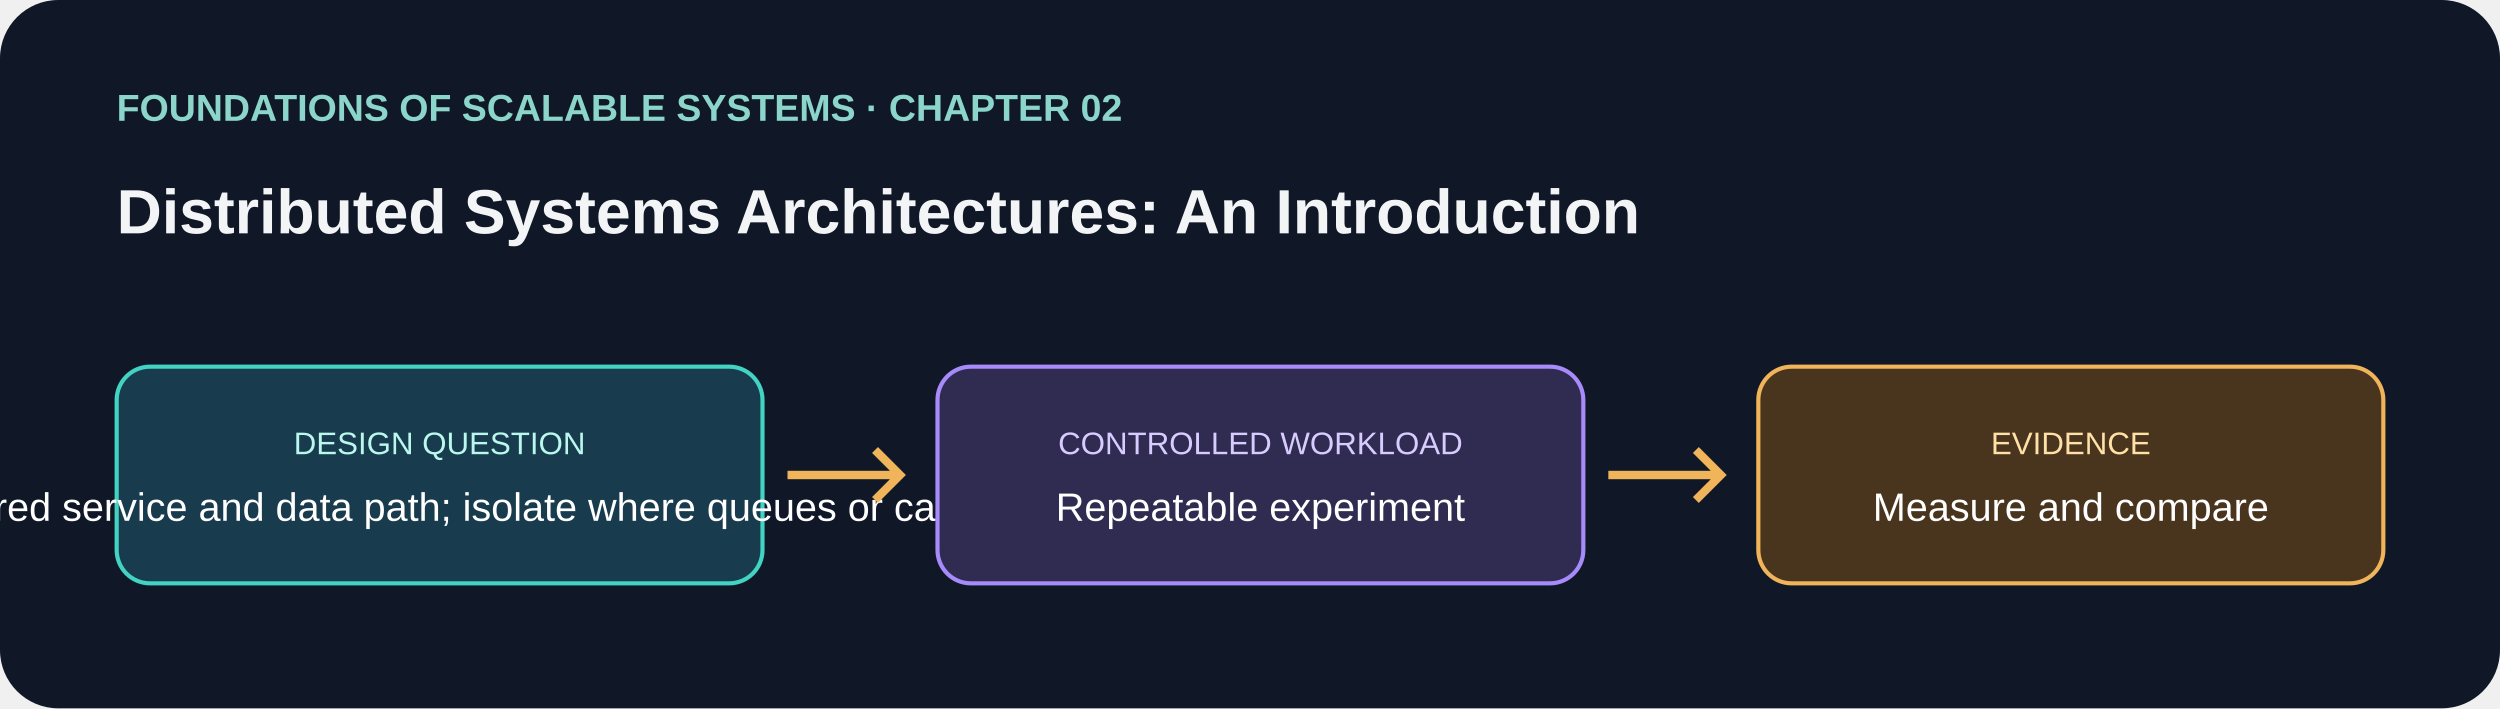
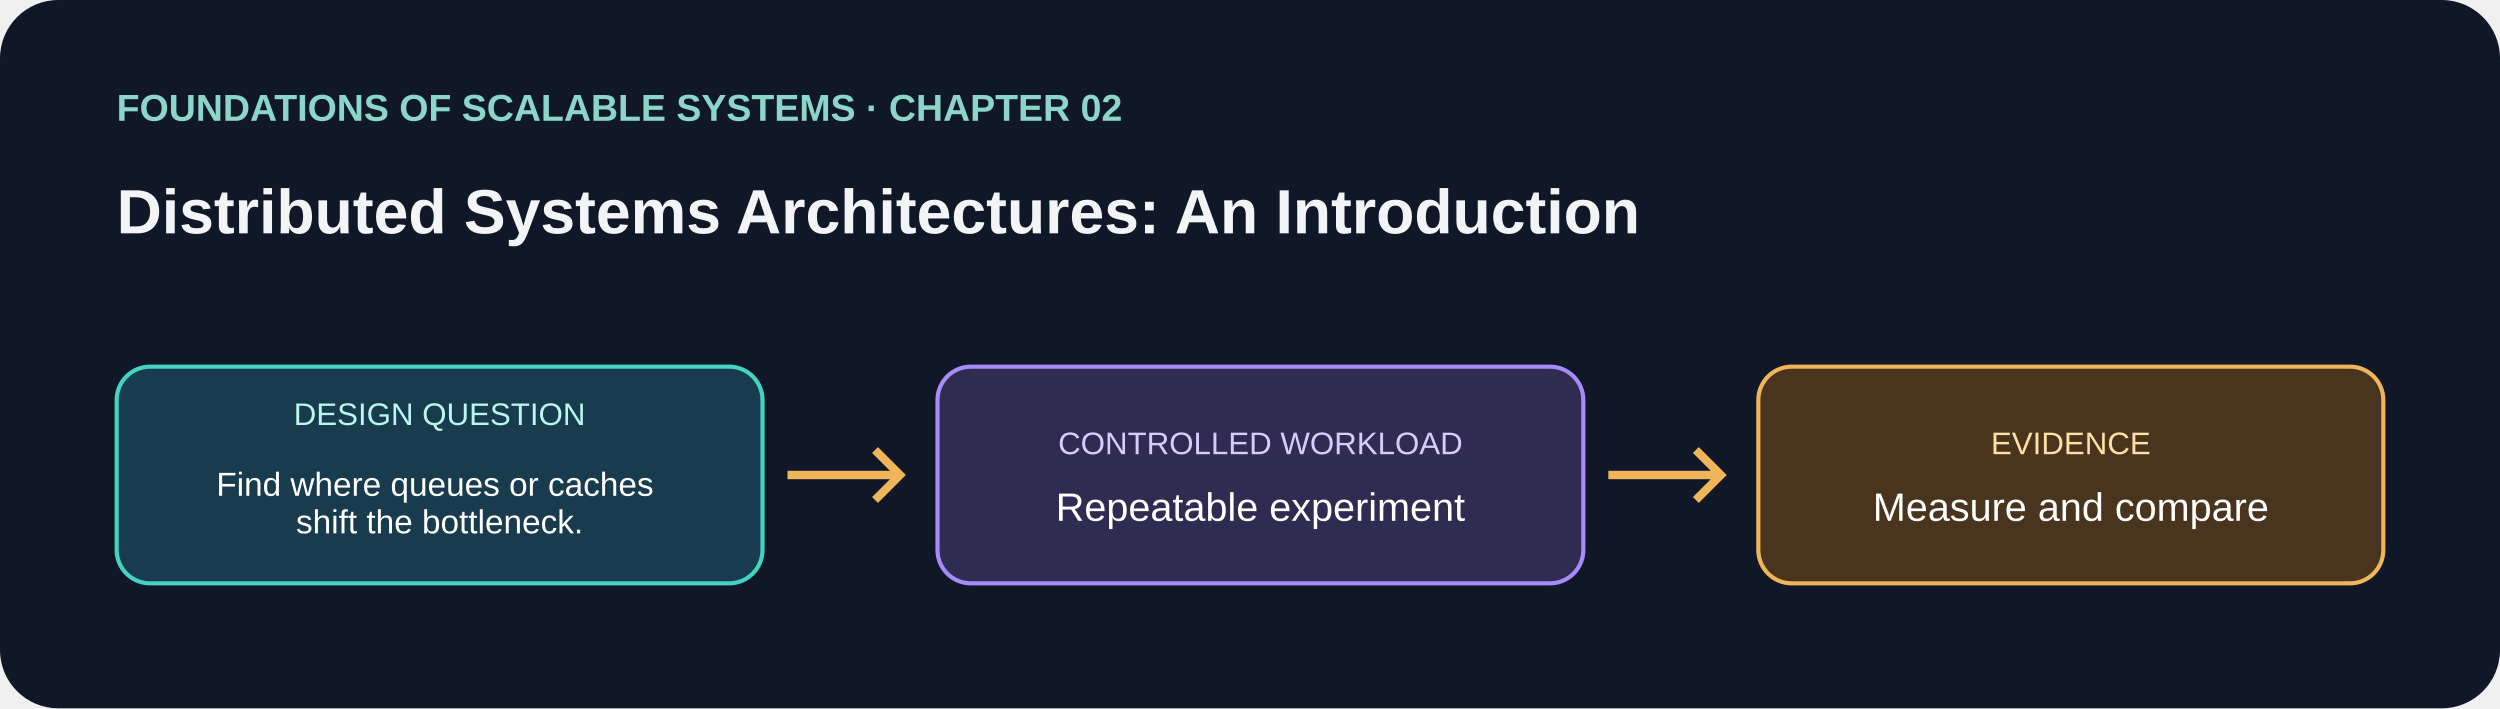
<svg xmlns="http://www.w3.org/2000/svg" width="1200" height="340" viewBox="0 0 1200 340" role="img" aria-labelledby="t d">
  <rect width="1200" height="340" rx="28" fill="#101827" />
  <text x="56" y="58" fill="#8bd5ca" font-family="Segoe UI,Arial,sans-serif" font-size="18" font-weight="700">FOUNDATIONS OF SCALABLE SYSTEMS · CHAPTER 02</text>
  <text x="56" y="112" fill="#f3f4f6" font-family="Segoe UI,Arial,sans-serif" font-size="30" font-weight="700">Distributed Systems Architectures: An Introduction</text>
  <g font-family="Segoe UI,Arial,sans-serif" text-anchor="middle">
    <rect x="56" y="176" width="310" height="104" rx="16" fill="#183b4e" stroke="#42d3c2" stroke-width="2" />
-     <text x="211" y="218" fill="#baf7ed" font-size="15">DESIGN QUESTION</text>
-     <text x="211" y="250" fill="#ffffff" font-size="19">Compare one service with a tiered service and data path; isolate where queues or caches change the bottleneck.</text>
+     <text x="211" y="204" fill="#baf7ed" font-size="15">DESIGN QUESTION</text>
+     <text x="211" y="238" fill="#ffffff" font-size="16">
+       <tspan x="211" dy="0">Find where queues or caches</tspan>
+       <tspan x="211" dy="18">shift the bottleneck.</tspan>
+     </text>
    <path d="M378 228h54m-12-12 12 12-12 12" fill="none" stroke="#f0b45a" stroke-width="4" />
    <rect x="450" y="176" width="310" height="104" rx="16" fill="#302b51" stroke="#a78bfa" stroke-width="2" />
    <text x="605" y="218" fill="#d8ccff" font-size="15">CONTROLLED WORKLOAD</text>
    <text x="605" y="250" fill="#ffffff" font-size="19">Repeatable experiment</text>
    <path d="M772 228h54m-12-12 12 12-12 12" fill="none" stroke="#f0b45a" stroke-width="4" />
    <rect x="844" y="176" width="300" height="104" rx="16" fill="#49341d" stroke="#f0b45a" stroke-width="2" />
    <text x="994" y="218" fill="#ffe0a6" font-size="15">EVIDENCE</text>
    <text x="994" y="250" fill="#ffffff" font-size="19">Measure and compare</text>
  </g>
</svg>
